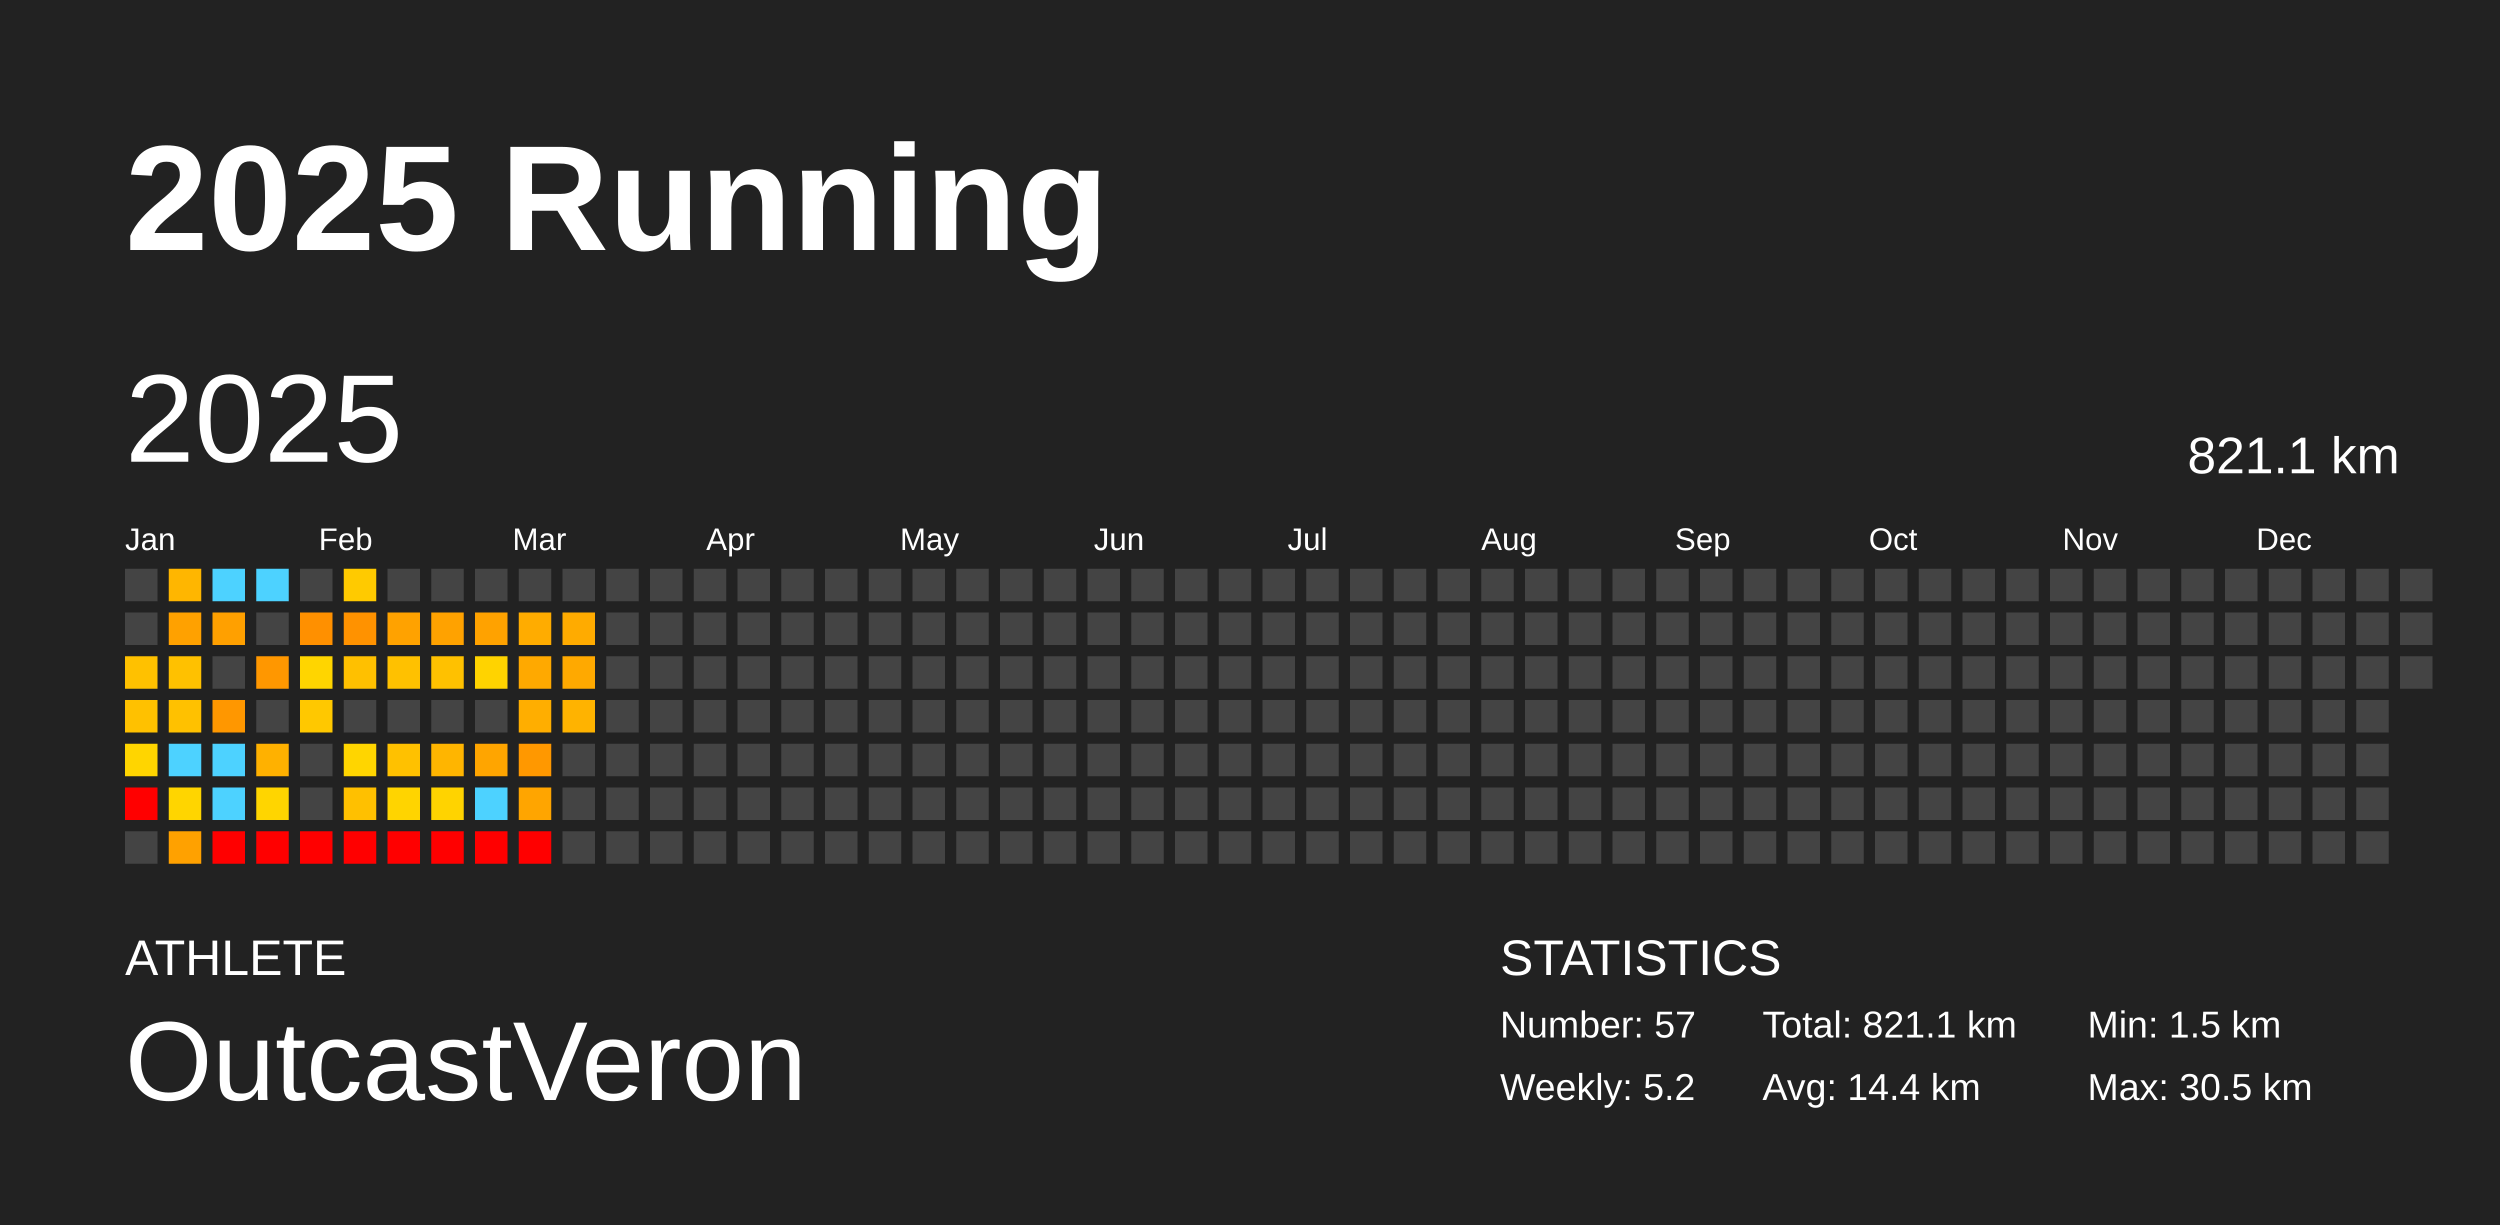
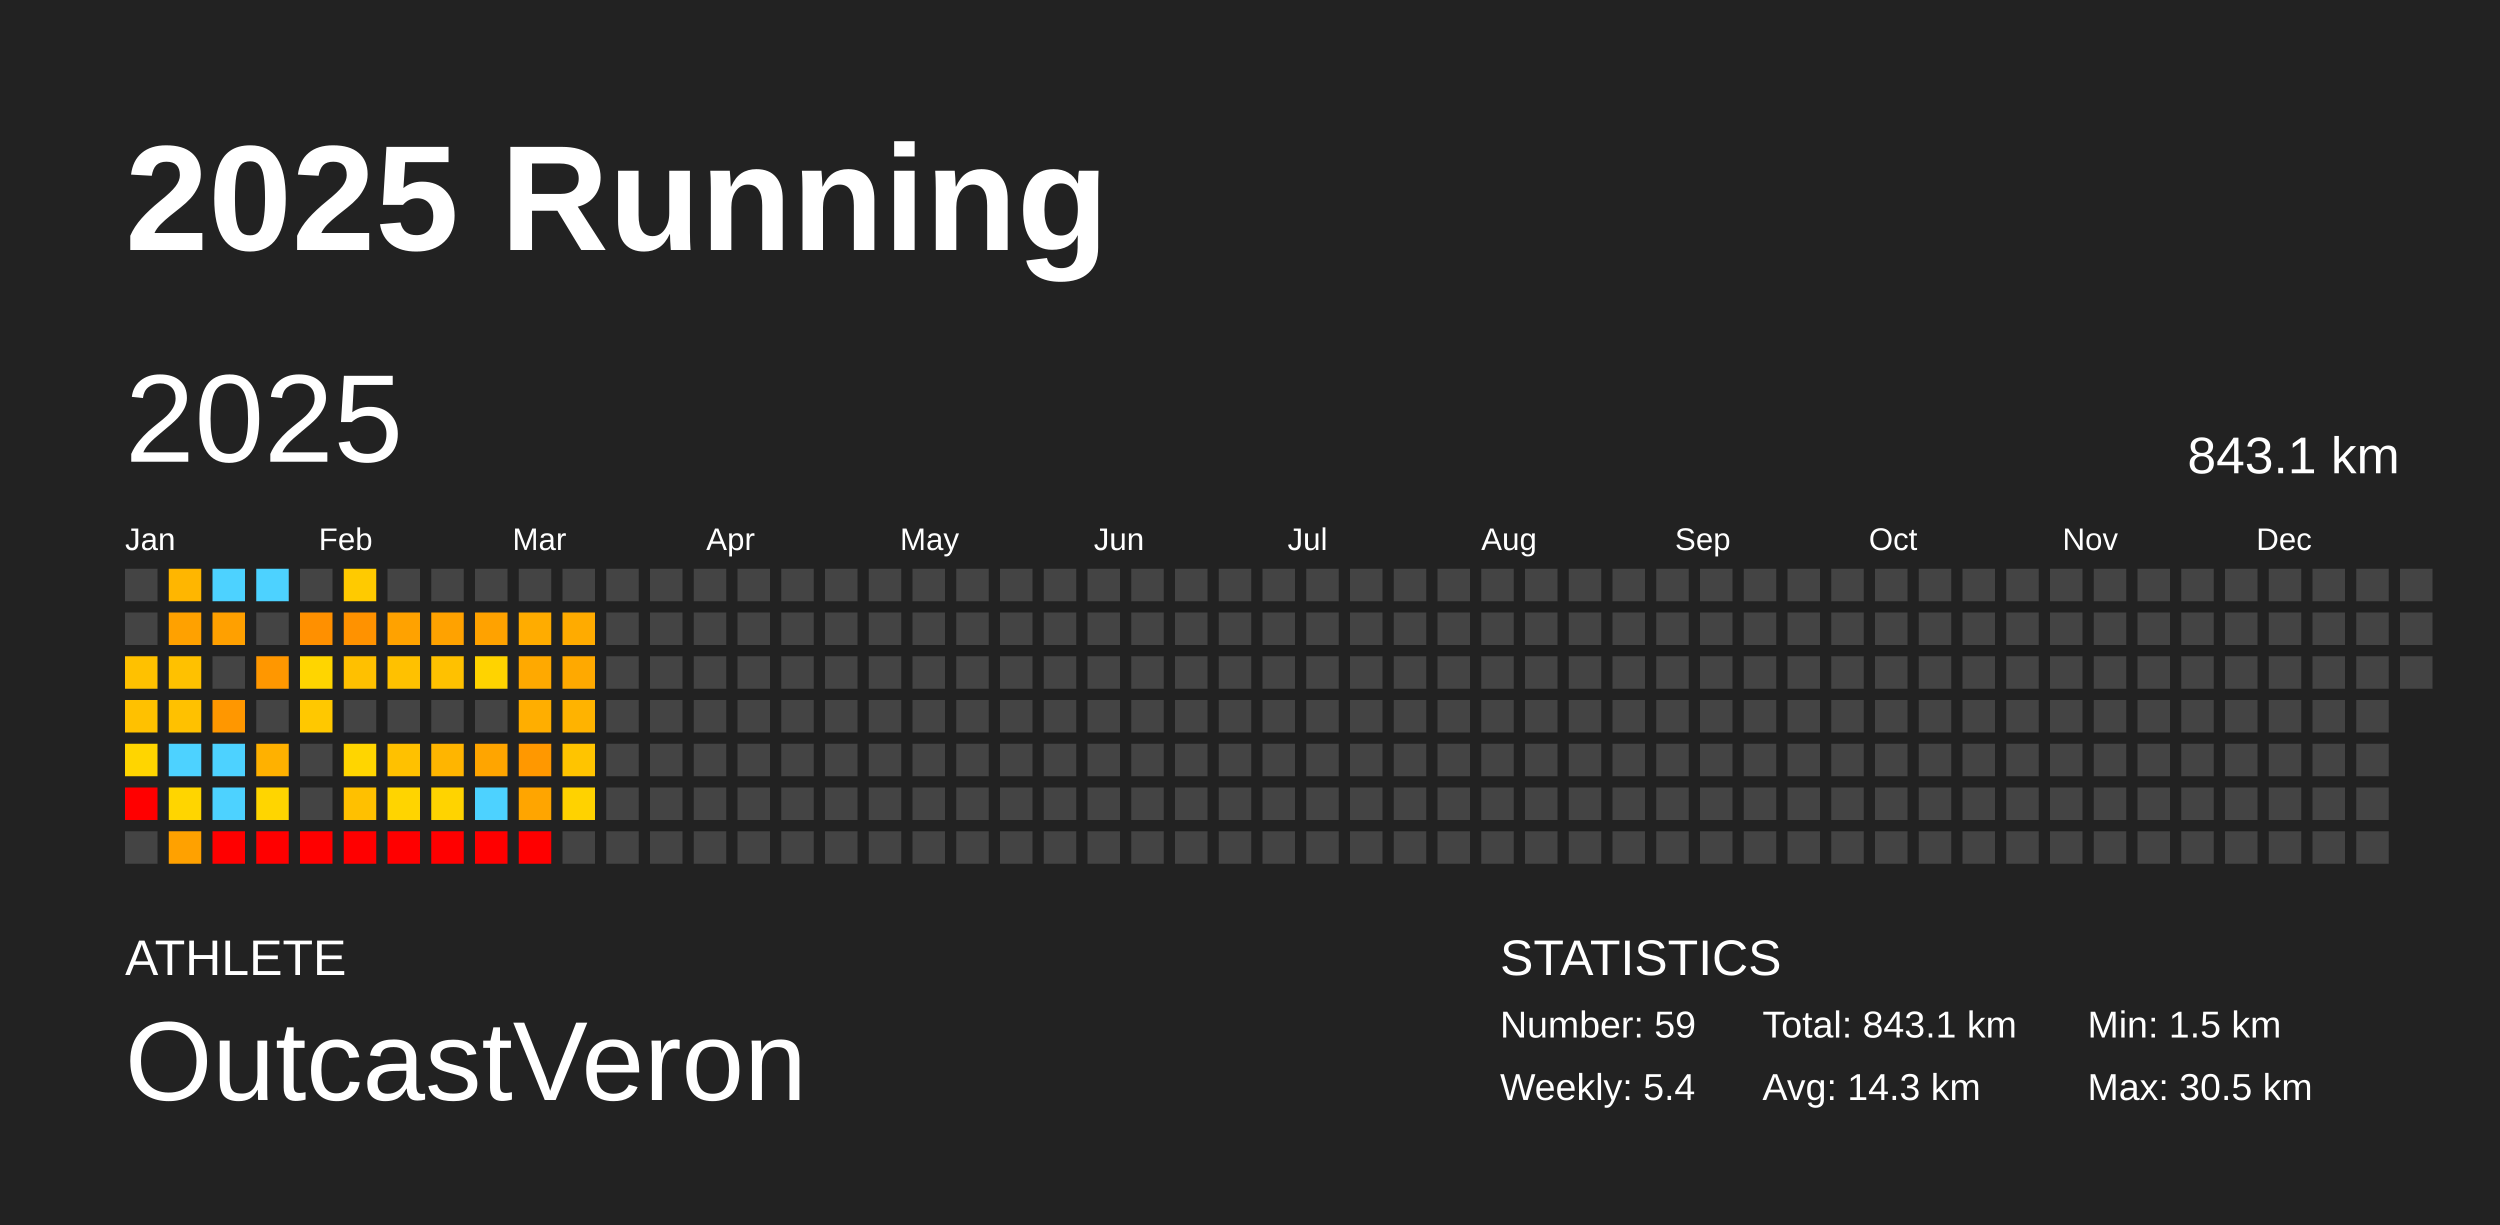
<svg xmlns="http://www.w3.org/2000/svg" baseProfile="full" height="98mm" version="1.1" viewBox="0,0,200,98" width="200mm">
  <defs />
  <rect fill="#222222" height="98" width="200" x="0" y="0" />
  <text fill="#FFFFFF" style="font-size:12px; font-family:Arial; font-weight:bold;" x="10" y="20">2025 Running</text>
  <text fill="#FFFFFF" style="font-size:4px; font-family:Arial" x="10" y="78">ATHLETE</text>
  <text fill="#FFFFFF" style="font-size:9px; font-family:Arial" x="10" y="88">OutcastVeron</text>
  <text fill="#FFFFFF" style="font-size:4px; font-family:Arial" x="120" y="78">STATISTICS</text>
-   <text fill="#FFFFFF" style="font-size:3px; font-family:Arial" x="120" y="83">Number: 57</text>
-   <text fill="#FFFFFF" style="font-size:3px; font-family:Arial" x="120" y="88">Weekly: 5.2</text>
-   <text fill="#FFFFFF" style="font-size:3px; font-family:Arial" x="141" y="83">Total: 821.1 km</text>
-   <text fill="#FFFFFF" style="font-size:3px; font-family:Arial" x="141" y="88">Avg: 14.4 km</text>
+   <text fill="#FFFFFF" style="font-size:3px; font-family:Arial" x="120" y="83">Number: 59</text>
+   <text fill="#FFFFFF" style="font-size:3px; font-family:Arial" x="120" y="88">Weekly: 5.4</text>
+   <text fill="#FFFFFF" style="font-size:3px; font-family:Arial" x="141" y="83">Total: 843.1 km</text>
+   <text fill="#FFFFFF" style="font-size:3px; font-family:Arial" x="141" y="88">Avg: 14.3 km</text>
  <text fill="#FFFFFF" style="font-size:3px; font-family:Arial" x="167" y="83">Min: 1.5 km</text>
  <text fill="#FFFFFF" style="font-size:3px; font-family:Arial" x="167" y="88">Max: 30.5 km</text>
  <text dominant-baseline="hanging" fill="#FFFFFF" style="font-size:10.0px; font-family:Arial;" x="10" y="30">2025</text>
-   <text dominant-baseline="hanging" fill="#FFFFFF" style="font-size:4.125px; font-family:Arial;" x="175" y="35">821.1 km</text>
+   <text dominant-baseline="hanging" fill="#FFFFFF" style="font-size:4.125px; font-family:Arial;" x="175" y="35">843.1 km</text>
  <text fill="#FFFFFF" style="font-size:2.5px; font-family:Arial" x="10.0" y="44">Jan</text>
  <text fill="#FFFFFF" style="font-size:2.5px; font-family:Arial" x="25.5" y="44">Feb</text>
  <text fill="#FFFFFF" style="font-size:2.5px; font-family:Arial" x="41.0" y="44">Mar</text>
  <text fill="#FFFFFF" style="font-size:2.5px; font-family:Arial" x="56.5" y="44">Apr</text>
  <text fill="#FFFFFF" style="font-size:2.5px; font-family:Arial" x="72.0" y="44">May</text>
  <text fill="#FFFFFF" style="font-size:2.5px; font-family:Arial" x="87.5" y="44">Jun</text>
  <text fill="#FFFFFF" style="font-size:2.5px; font-family:Arial" x="103.0" y="44">Jul</text>
  <text fill="#FFFFFF" style="font-size:2.5px; font-family:Arial" x="118.5" y="44">Aug</text>
  <text fill="#FFFFFF" style="font-size:2.5px; font-family:Arial" x="134.0" y="44">Sep</text>
  <text fill="#FFFFFF" style="font-size:2.5px; font-family:Arial" x="149.5" y="44">Oct</text>
  <text fill="#FFFFFF" style="font-size:2.5px; font-family:Arial" x="165.0" y="44">Nov</text>
  <text fill="#FFFFFF" style="font-size:2.5px; font-family:Arial" x="180.5" y="44">Dec</text>
  <rect fill="#444444" height="2.6" width="2.6" x="10.0" y="45.5" />
  <rect fill="#444444" height="2.6" width="2.6" x="10.0" y="49.0" />
  <rect fill="#ffc100" height="2.6" width="2.6" x="10.0" y="52.5" />
  <rect fill="#ffc100" height="2.6" width="2.6" x="10.0" y="56.0" />
  <rect fill="#ffd500" height="2.6" width="2.6" x="10.0" y="59.5" />
  <rect fill="red" height="2.6" width="2.6" x="10.0" y="63.0" />
  <rect fill="#444444" height="2.6" width="2.6" x="10.0" y="66.5" />
  <rect fill="#ffb600" height="2.6" width="2.6" x="13.5" y="45.5" />
  <rect fill="#ffa100" height="2.6" width="2.6" x="13.5" y="49.0" />
  <rect fill="#ffc100" height="2.6" width="2.6" x="13.5" y="52.5" />
  <rect fill="#ffc100" height="2.6" width="2.6" x="13.5" y="56.0" />
  <rect fill="#4dd2ff" height="2.6" width="2.6" x="13.5" y="59.5" />
  <rect fill="#ffd500" height="2.6" width="2.6" x="13.5" y="63.0" />
  <rect fill="#ffa100" height="2.6" width="2.6" x="13.5" y="66.5" />
  <rect fill="#4dd2ff" height="2.6" width="2.6" x="17.0" y="45.5" />
  <rect fill="#ffa000" height="2.6" width="2.6" x="17.0" y="49.0" />
  <rect fill="#444444" height="2.6" width="2.6" x="17.0" y="52.5" />
  <rect fill="#ff9700" height="2.6" width="2.6" x="17.0" y="56.0" />
  <rect fill="#4dd2ff" height="2.6" width="2.6" x="17.0" y="59.5" />
  <rect fill="#4dd2ff" height="2.6" width="2.6" x="17.0" y="63.0" />
  <rect fill="red" height="2.6" width="2.6" x="17.0" y="66.5" />
  <rect fill="#4dd2ff" height="2.6" width="2.6" x="20.5" y="45.5" />
  <rect fill="#444444" height="2.6" width="2.6" x="20.5" y="49.0" />
  <rect fill="#ff9700" height="2.6" width="2.6" x="20.5" y="52.5" />
  <rect fill="#444444" height="2.6" width="2.6" x="20.5" y="56.0" />
  <rect fill="#ffb100" height="2.6" width="2.6" x="20.5" y="59.5" />
  <rect fill="#ffd500" height="2.6" width="2.6" x="20.5" y="63.0" />
  <rect fill="red" height="2.6" width="2.6" x="20.5" y="66.5" />
  <rect fill="#444444" height="2.6" width="2.6" x="24.0" y="45.5" />
  <rect fill="#ff9000" height="2.6" width="2.6" x="24.0" y="49.0" />
  <rect fill="#ffd500" height="2.6" width="2.6" x="24.0" y="52.5" />
  <rect fill="#ffc800" height="2.6" width="2.6" x="24.0" y="56.0" />
  <rect fill="#444444" height="2.6" width="2.6" x="24.0" y="59.5" />
  <rect fill="#444444" height="2.6" width="2.6" x="24.0" y="63.0" />
  <rect fill="red" height="2.6" width="2.6" x="24.0" y="66.5" />
  <rect fill="#ffca00" height="2.6" width="2.6" x="27.5" y="45.5" />
  <rect fill="#ff9200" height="2.6" width="2.6" x="27.5" y="49.0" />
  <rect fill="#ffc000" height="2.6" width="2.6" x="27.5" y="52.5" />
  <rect fill="#444444" height="2.6" width="2.6" x="27.5" y="56.0" />
  <rect fill="#ffd500" height="2.6" width="2.6" x="27.5" y="59.5" />
  <rect fill="#ffc000" height="2.6" width="2.6" x="27.5" y="63.0" />
  <rect fill="red" height="2.6" width="2.6" x="27.5" y="66.5" />
  <rect fill="#444444" height="2.6" width="2.6" x="31.0" y="45.5" />
  <rect fill="#ffa200" height="2.6" width="2.6" x="31.0" y="49.0" />
  <rect fill="#ffc100" height="2.6" width="2.6" x="31.0" y="52.5" />
  <rect fill="#444444" height="2.6" width="2.6" x="31.0" y="56.0" />
  <rect fill="#ffc100" height="2.6" width="2.6" x="31.0" y="59.5" />
  <rect fill="#ffd400" height="2.6" width="2.6" x="31.0" y="63.0" />
  <rect fill="red" height="2.6" width="2.6" x="31.0" y="66.5" />
  <rect fill="#444444" height="2.6" width="2.6" x="34.5" y="45.5" />
  <rect fill="#ffa200" height="2.6" width="2.6" x="34.5" y="49.0" />
  <rect fill="#ffc100" height="2.6" width="2.6" x="34.5" y="52.5" />
  <rect fill="#444444" height="2.6" width="2.6" x="34.5" y="56.0" />
  <rect fill="#ffb500" height="2.6" width="2.6" x="34.5" y="59.5" />
  <rect fill="#ffd300" height="2.6" width="2.6" x="34.5" y="63.0" />
  <rect fill="red" height="2.6" width="2.6" x="34.5" y="66.5" />
  <rect fill="#444444" height="2.6" width="2.6" x="38.0" y="45.5" />
  <rect fill="#ffa200" height="2.6" width="2.6" x="38.0" y="49.0" />
  <rect fill="#ffd300" height="2.6" width="2.6" x="38.0" y="52.5" />
  <rect fill="#444444" height="2.6" width="2.6" x="38.0" y="56.0" />
  <rect fill="#ffa500" height="2.6" width="2.6" x="38.0" y="59.5" />
  <rect fill="#4dd2ff" height="2.6" width="2.6" x="38.0" y="63.0" />
  <rect fill="red" height="2.6" width="2.6" x="38.0" y="66.5" />
  <rect fill="#444444" height="2.6" width="2.6" x="41.5" y="45.5" />
  <rect fill="#ffac00" height="2.6" width="2.6" x="41.5" y="49.0" />
  <rect fill="#ffa900" height="2.6" width="2.6" x="41.5" y="52.5" />
  <rect fill="#ffae00" height="2.6" width="2.6" x="41.5" y="56.0" />
  <rect fill="#ff9800" height="2.6" width="2.6" x="41.5" y="59.5" />
  <rect fill="#ffa500" height="2.6" width="2.6" x="41.5" y="63.0" />
  <rect fill="red" height="2.6" width="2.6" x="41.5" y="66.5" />
  <rect fill="#444444" height="2.6" width="2.6" x="45.0" y="45.5" />
  <rect fill="#ffab00" height="2.6" width="2.6" x="45.0" y="49.0" />
  <rect fill="#ffa900" height="2.6" width="2.6" x="45.0" y="52.5" />
  <rect fill="#ffb300" height="2.6" width="2.6" x="45.0" y="56.0" />
-   <rect fill="#444444" height="2.6" width="2.6" x="45.0" y="59.5" />
-   <rect fill="#444444" height="2.6" width="2.6" x="45.0" y="63.0" />
+   <rect fill="#ffc400" height="2.6" width="2.6" x="45.0" y="59.5" />
+   <rect fill="#ffd200" height="2.6" width="2.6" x="45.0" y="63.0" />
  <rect fill="#444444" height="2.6" width="2.6" x="45.0" y="66.5" />
  <rect fill="#444444" height="2.6" width="2.6" x="48.5" y="45.5" />
  <rect fill="#444444" height="2.6" width="2.6" x="48.5" y="49.0" />
  <rect fill="#444444" height="2.6" width="2.6" x="48.5" y="52.5" />
  <rect fill="#444444" height="2.6" width="2.6" x="48.5" y="56.0" />
  <rect fill="#444444" height="2.6" width="2.6" x="48.5" y="59.5" />
  <rect fill="#444444" height="2.6" width="2.6" x="48.5" y="63.0" />
  <rect fill="#444444" height="2.6" width="2.6" x="48.5" y="66.5" />
  <rect fill="#444444" height="2.6" width="2.6" x="52.0" y="45.5" />
  <rect fill="#444444" height="2.6" width="2.6" x="52.0" y="49.0" />
  <rect fill="#444444" height="2.6" width="2.6" x="52.0" y="52.5" />
  <rect fill="#444444" height="2.6" width="2.6" x="52.0" y="56.0" />
  <rect fill="#444444" height="2.6" width="2.6" x="52.0" y="59.5" />
  <rect fill="#444444" height="2.6" width="2.6" x="52.0" y="63.0" />
  <rect fill="#444444" height="2.6" width="2.6" x="52.0" y="66.5" />
  <rect fill="#444444" height="2.6" width="2.6" x="55.5" y="45.5" />
  <rect fill="#444444" height="2.6" width="2.6" x="55.5" y="49.0" />
  <rect fill="#444444" height="2.6" width="2.6" x="55.5" y="52.5" />
  <rect fill="#444444" height="2.6" width="2.6" x="55.5" y="56.0" />
  <rect fill="#444444" height="2.6" width="2.6" x="55.5" y="59.5" />
  <rect fill="#444444" height="2.6" width="2.6" x="55.5" y="63.0" />
  <rect fill="#444444" height="2.6" width="2.6" x="55.5" y="66.5" />
  <rect fill="#444444" height="2.6" width="2.6" x="59.0" y="45.5" />
  <rect fill="#444444" height="2.6" width="2.6" x="59.0" y="49.0" />
  <rect fill="#444444" height="2.6" width="2.6" x="59.0" y="52.5" />
  <rect fill="#444444" height="2.6" width="2.6" x="59.0" y="56.0" />
  <rect fill="#444444" height="2.6" width="2.6" x="59.0" y="59.5" />
  <rect fill="#444444" height="2.6" width="2.6" x="59.0" y="63.0" />
  <rect fill="#444444" height="2.6" width="2.6" x="59.0" y="66.5" />
  <rect fill="#444444" height="2.6" width="2.6" x="62.5" y="45.5" />
  <rect fill="#444444" height="2.6" width="2.6" x="62.5" y="49.0" />
  <rect fill="#444444" height="2.6" width="2.6" x="62.5" y="52.5" />
  <rect fill="#444444" height="2.6" width="2.6" x="62.5" y="56.0" />
  <rect fill="#444444" height="2.6" width="2.6" x="62.5" y="59.5" />
  <rect fill="#444444" height="2.6" width="2.6" x="62.5" y="63.0" />
  <rect fill="#444444" height="2.6" width="2.6" x="62.5" y="66.5" />
  <rect fill="#444444" height="2.6" width="2.6" x="66.0" y="45.5" />
  <rect fill="#444444" height="2.6" width="2.6" x="66.0" y="49.0" />
  <rect fill="#444444" height="2.6" width="2.6" x="66.0" y="52.5" />
  <rect fill="#444444" height="2.6" width="2.6" x="66.0" y="56.0" />
  <rect fill="#444444" height="2.6" width="2.6" x="66.0" y="59.5" />
  <rect fill="#444444" height="2.6" width="2.6" x="66.0" y="63.0" />
  <rect fill="#444444" height="2.6" width="2.6" x="66.0" y="66.5" />
  <rect fill="#444444" height="2.6" width="2.6" x="69.5" y="45.5" />
  <rect fill="#444444" height="2.6" width="2.6" x="69.5" y="49.0" />
  <rect fill="#444444" height="2.6" width="2.6" x="69.5" y="52.5" />
  <rect fill="#444444" height="2.6" width="2.6" x="69.5" y="56.0" />
  <rect fill="#444444" height="2.6" width="2.6" x="69.5" y="59.5" />
  <rect fill="#444444" height="2.6" width="2.6" x="69.5" y="63.0" />
  <rect fill="#444444" height="2.6" width="2.6" x="69.5" y="66.5" />
  <rect fill="#444444" height="2.6" width="2.6" x="73.0" y="45.5" />
  <rect fill="#444444" height="2.6" width="2.6" x="73.0" y="49.0" />
  <rect fill="#444444" height="2.6" width="2.6" x="73.0" y="52.5" />
  <rect fill="#444444" height="2.6" width="2.6" x="73.0" y="56.0" />
  <rect fill="#444444" height="2.6" width="2.6" x="73.0" y="59.5" />
  <rect fill="#444444" height="2.6" width="2.6" x="73.0" y="63.0" />
  <rect fill="#444444" height="2.6" width="2.6" x="73.0" y="66.5" />
  <rect fill="#444444" height="2.6" width="2.6" x="76.5" y="45.5" />
  <rect fill="#444444" height="2.6" width="2.6" x="76.5" y="49.0" />
  <rect fill="#444444" height="2.6" width="2.6" x="76.5" y="52.5" />
  <rect fill="#444444" height="2.6" width="2.6" x="76.5" y="56.0" />
  <rect fill="#444444" height="2.6" width="2.6" x="76.5" y="59.5" />
  <rect fill="#444444" height="2.6" width="2.6" x="76.5" y="63.0" />
  <rect fill="#444444" height="2.6" width="2.6" x="76.5" y="66.5" />
  <rect fill="#444444" height="2.6" width="2.6" x="80.0" y="45.5" />
  <rect fill="#444444" height="2.6" width="2.6" x="80.0" y="49.0" />
  <rect fill="#444444" height="2.6" width="2.6" x="80.0" y="52.5" />
  <rect fill="#444444" height="2.6" width="2.6" x="80.0" y="56.0" />
  <rect fill="#444444" height="2.6" width="2.6" x="80.0" y="59.5" />
  <rect fill="#444444" height="2.6" width="2.6" x="80.0" y="63.0" />
  <rect fill="#444444" height="2.6" width="2.6" x="80.0" y="66.5" />
  <rect fill="#444444" height="2.6" width="2.6" x="83.5" y="45.5" />
  <rect fill="#444444" height="2.6" width="2.6" x="83.5" y="49.0" />
  <rect fill="#444444" height="2.6" width="2.6" x="83.5" y="52.5" />
  <rect fill="#444444" height="2.6" width="2.6" x="83.5" y="56.0" />
  <rect fill="#444444" height="2.6" width="2.6" x="83.5" y="59.5" />
  <rect fill="#444444" height="2.6" width="2.6" x="83.5" y="63.0" />
  <rect fill="#444444" height="2.6" width="2.6" x="83.5" y="66.5" />
  <rect fill="#444444" height="2.6" width="2.6" x="87.0" y="45.5" />
  <rect fill="#444444" height="2.6" width="2.6" x="87.0" y="49.0" />
  <rect fill="#444444" height="2.6" width="2.6" x="87.0" y="52.5" />
  <rect fill="#444444" height="2.6" width="2.6" x="87.0" y="56.0" />
  <rect fill="#444444" height="2.6" width="2.6" x="87.0" y="59.5" />
  <rect fill="#444444" height="2.6" width="2.6" x="87.0" y="63.0" />
  <rect fill="#444444" height="2.6" width="2.6" x="87.0" y="66.5" />
  <rect fill="#444444" height="2.6" width="2.6" x="90.5" y="45.5" />
  <rect fill="#444444" height="2.6" width="2.6" x="90.5" y="49.0" />
  <rect fill="#444444" height="2.6" width="2.6" x="90.5" y="52.5" />
  <rect fill="#444444" height="2.6" width="2.6" x="90.5" y="56.0" />
  <rect fill="#444444" height="2.6" width="2.6" x="90.5" y="59.5" />
  <rect fill="#444444" height="2.6" width="2.6" x="90.5" y="63.0" />
  <rect fill="#444444" height="2.6" width="2.6" x="90.5" y="66.5" />
  <rect fill="#444444" height="2.6" width="2.6" x="94.0" y="45.5" />
  <rect fill="#444444" height="2.6" width="2.6" x="94.0" y="49.0" />
  <rect fill="#444444" height="2.6" width="2.6" x="94.0" y="52.5" />
  <rect fill="#444444" height="2.6" width="2.6" x="94.0" y="56.0" />
  <rect fill="#444444" height="2.6" width="2.6" x="94.0" y="59.5" />
  <rect fill="#444444" height="2.6" width="2.6" x="94.0" y="63.0" />
  <rect fill="#444444" height="2.6" width="2.6" x="94.0" y="66.5" />
  <rect fill="#444444" height="2.6" width="2.6" x="97.5" y="45.5" />
  <rect fill="#444444" height="2.6" width="2.6" x="97.5" y="49.0" />
  <rect fill="#444444" height="2.6" width="2.6" x="97.5" y="52.5" />
  <rect fill="#444444" height="2.6" width="2.6" x="97.5" y="56.0" />
  <rect fill="#444444" height="2.6" width="2.6" x="97.5" y="59.5" />
  <rect fill="#444444" height="2.6" width="2.6" x="97.5" y="63.0" />
  <rect fill="#444444" height="2.6" width="2.6" x="97.5" y="66.5" />
  <rect fill="#444444" height="2.6" width="2.6" x="101.0" y="45.5" />
  <rect fill="#444444" height="2.6" width="2.6" x="101.0" y="49.0" />
  <rect fill="#444444" height="2.6" width="2.6" x="101.0" y="52.5" />
  <rect fill="#444444" height="2.6" width="2.6" x="101.0" y="56.0" />
  <rect fill="#444444" height="2.6" width="2.6" x="101.0" y="59.5" />
  <rect fill="#444444" height="2.6" width="2.6" x="101.0" y="63.0" />
  <rect fill="#444444" height="2.6" width="2.6" x="101.0" y="66.5" />
  <rect fill="#444444" height="2.6" width="2.6" x="104.5" y="45.5" />
  <rect fill="#444444" height="2.6" width="2.6" x="104.5" y="49.0" />
  <rect fill="#444444" height="2.6" width="2.6" x="104.5" y="52.5" />
  <rect fill="#444444" height="2.6" width="2.6" x="104.5" y="56.0" />
  <rect fill="#444444" height="2.6" width="2.6" x="104.5" y="59.5" />
  <rect fill="#444444" height="2.6" width="2.6" x="104.5" y="63.0" />
  <rect fill="#444444" height="2.6" width="2.6" x="104.5" y="66.5" />
  <rect fill="#444444" height="2.6" width="2.6" x="108.0" y="45.5" />
  <rect fill="#444444" height="2.6" width="2.6" x="108.0" y="49.0" />
  <rect fill="#444444" height="2.6" width="2.6" x="108.0" y="52.5" />
  <rect fill="#444444" height="2.6" width="2.6" x="108.0" y="56.0" />
  <rect fill="#444444" height="2.6" width="2.6" x="108.0" y="59.5" />
  <rect fill="#444444" height="2.6" width="2.6" x="108.0" y="63.0" />
  <rect fill="#444444" height="2.6" width="2.6" x="108.0" y="66.5" />
  <rect fill="#444444" height="2.6" width="2.6" x="111.5" y="45.5" />
  <rect fill="#444444" height="2.6" width="2.6" x="111.5" y="49.0" />
  <rect fill="#444444" height="2.6" width="2.6" x="111.5" y="52.5" />
  <rect fill="#444444" height="2.6" width="2.6" x="111.5" y="56.0" />
  <rect fill="#444444" height="2.6" width="2.6" x="111.5" y="59.5" />
  <rect fill="#444444" height="2.6" width="2.6" x="111.5" y="63.0" />
  <rect fill="#444444" height="2.6" width="2.6" x="111.5" y="66.5" />
  <rect fill="#444444" height="2.6" width="2.6" x="115.0" y="45.5" />
  <rect fill="#444444" height="2.6" width="2.6" x="115.0" y="49.0" />
  <rect fill="#444444" height="2.6" width="2.6" x="115.0" y="52.5" />
  <rect fill="#444444" height="2.6" width="2.6" x="115.0" y="56.0" />
  <rect fill="#444444" height="2.6" width="2.6" x="115.0" y="59.5" />
  <rect fill="#444444" height="2.6" width="2.6" x="115.0" y="63.0" />
  <rect fill="#444444" height="2.6" width="2.6" x="115.0" y="66.5" />
  <rect fill="#444444" height="2.6" width="2.6" x="118.5" y="45.5" />
  <rect fill="#444444" height="2.6" width="2.6" x="118.5" y="49.0" />
  <rect fill="#444444" height="2.6" width="2.6" x="118.5" y="52.5" />
  <rect fill="#444444" height="2.6" width="2.6" x="118.5" y="56.0" />
  <rect fill="#444444" height="2.6" width="2.6" x="118.5" y="59.5" />
  <rect fill="#444444" height="2.6" width="2.6" x="118.5" y="63.0" />
  <rect fill="#444444" height="2.6" width="2.6" x="118.5" y="66.5" />
  <rect fill="#444444" height="2.6" width="2.6" x="122.0" y="45.5" />
  <rect fill="#444444" height="2.6" width="2.6" x="122.0" y="49.0" />
  <rect fill="#444444" height="2.6" width="2.6" x="122.0" y="52.5" />
  <rect fill="#444444" height="2.6" width="2.6" x="122.0" y="56.0" />
  <rect fill="#444444" height="2.6" width="2.6" x="122.0" y="59.5" />
  <rect fill="#444444" height="2.6" width="2.6" x="122.0" y="63.0" />
  <rect fill="#444444" height="2.6" width="2.6" x="122.0" y="66.5" />
  <rect fill="#444444" height="2.6" width="2.6" x="125.5" y="45.5" />
  <rect fill="#444444" height="2.6" width="2.6" x="125.5" y="49.0" />
  <rect fill="#444444" height="2.6" width="2.6" x="125.5" y="52.5" />
  <rect fill="#444444" height="2.6" width="2.6" x="125.5" y="56.0" />
  <rect fill="#444444" height="2.6" width="2.6" x="125.5" y="59.5" />
  <rect fill="#444444" height="2.6" width="2.6" x="125.5" y="63.0" />
  <rect fill="#444444" height="2.6" width="2.6" x="125.5" y="66.5" />
  <rect fill="#444444" height="2.6" width="2.6" x="129.0" y="45.5" />
  <rect fill="#444444" height="2.6" width="2.6" x="129.0" y="49.0" />
  <rect fill="#444444" height="2.6" width="2.6" x="129.0" y="52.5" />
  <rect fill="#444444" height="2.6" width="2.6" x="129.0" y="56.0" />
  <rect fill="#444444" height="2.6" width="2.6" x="129.0" y="59.5" />
  <rect fill="#444444" height="2.6" width="2.6" x="129.0" y="63.0" />
  <rect fill="#444444" height="2.6" width="2.6" x="129.0" y="66.5" />
  <rect fill="#444444" height="2.6" width="2.6" x="132.5" y="45.5" />
  <rect fill="#444444" height="2.6" width="2.6" x="132.5" y="49.0" />
  <rect fill="#444444" height="2.6" width="2.6" x="132.5" y="52.5" />
  <rect fill="#444444" height="2.6" width="2.6" x="132.5" y="56.0" />
  <rect fill="#444444" height="2.6" width="2.6" x="132.5" y="59.5" />
  <rect fill="#444444" height="2.6" width="2.6" x="132.5" y="63.0" />
  <rect fill="#444444" height="2.6" width="2.6" x="132.5" y="66.5" />
  <rect fill="#444444" height="2.6" width="2.6" x="136.0" y="45.5" />
  <rect fill="#444444" height="2.6" width="2.6" x="136.0" y="49.0" />
  <rect fill="#444444" height="2.6" width="2.6" x="136.0" y="52.5" />
  <rect fill="#444444" height="2.6" width="2.6" x="136.0" y="56.0" />
  <rect fill="#444444" height="2.6" width="2.6" x="136.0" y="59.5" />
  <rect fill="#444444" height="2.6" width="2.6" x="136.0" y="63.0" />
  <rect fill="#444444" height="2.6" width="2.6" x="136.0" y="66.5" />
  <rect fill="#444444" height="2.6" width="2.6" x="139.5" y="45.5" />
  <rect fill="#444444" height="2.6" width="2.6" x="139.5" y="49.0" />
  <rect fill="#444444" height="2.6" width="2.6" x="139.5" y="52.5" />
  <rect fill="#444444" height="2.6" width="2.6" x="139.5" y="56.0" />
  <rect fill="#444444" height="2.6" width="2.6" x="139.5" y="59.5" />
  <rect fill="#444444" height="2.6" width="2.6" x="139.5" y="63.0" />
  <rect fill="#444444" height="2.6" width="2.6" x="139.5" y="66.5" />
  <rect fill="#444444" height="2.6" width="2.6" x="143.0" y="45.5" />
  <rect fill="#444444" height="2.6" width="2.6" x="143.0" y="49.0" />
  <rect fill="#444444" height="2.6" width="2.6" x="143.0" y="52.5" />
  <rect fill="#444444" height="2.6" width="2.6" x="143.0" y="56.0" />
  <rect fill="#444444" height="2.6" width="2.6" x="143.0" y="59.5" />
  <rect fill="#444444" height="2.6" width="2.6" x="143.0" y="63.0" />
  <rect fill="#444444" height="2.6" width="2.6" x="143.0" y="66.5" />
  <rect fill="#444444" height="2.6" width="2.6" x="146.5" y="45.5" />
  <rect fill="#444444" height="2.6" width="2.6" x="146.5" y="49.0" />
  <rect fill="#444444" height="2.6" width="2.6" x="146.5" y="52.5" />
  <rect fill="#444444" height="2.6" width="2.6" x="146.5" y="56.0" />
  <rect fill="#444444" height="2.6" width="2.6" x="146.5" y="59.5" />
  <rect fill="#444444" height="2.6" width="2.6" x="146.5" y="63.0" />
  <rect fill="#444444" height="2.6" width="2.6" x="146.5" y="66.5" />
  <rect fill="#444444" height="2.6" width="2.6" x="150.0" y="45.5" />
  <rect fill="#444444" height="2.6" width="2.6" x="150.0" y="49.0" />
  <rect fill="#444444" height="2.6" width="2.6" x="150.0" y="52.5" />
  <rect fill="#444444" height="2.6" width="2.6" x="150.0" y="56.0" />
  <rect fill="#444444" height="2.6" width="2.6" x="150.0" y="59.5" />
  <rect fill="#444444" height="2.6" width="2.6" x="150.0" y="63.0" />
  <rect fill="#444444" height="2.6" width="2.6" x="150.0" y="66.5" />
  <rect fill="#444444" height="2.6" width="2.6" x="153.5" y="45.5" />
  <rect fill="#444444" height="2.6" width="2.6" x="153.5" y="49.0" />
  <rect fill="#444444" height="2.6" width="2.6" x="153.5" y="52.5" />
  <rect fill="#444444" height="2.6" width="2.6" x="153.5" y="56.0" />
  <rect fill="#444444" height="2.6" width="2.6" x="153.5" y="59.5" />
  <rect fill="#444444" height="2.6" width="2.6" x="153.5" y="63.0" />
  <rect fill="#444444" height="2.6" width="2.6" x="153.5" y="66.5" />
  <rect fill="#444444" height="2.6" width="2.6" x="157.0" y="45.5" />
  <rect fill="#444444" height="2.6" width="2.6" x="157.0" y="49.0" />
  <rect fill="#444444" height="2.6" width="2.6" x="157.0" y="52.5" />
  <rect fill="#444444" height="2.6" width="2.6" x="157.0" y="56.0" />
  <rect fill="#444444" height="2.6" width="2.6" x="157.0" y="59.5" />
  <rect fill="#444444" height="2.6" width="2.6" x="157.0" y="63.0" />
  <rect fill="#444444" height="2.6" width="2.6" x="157.0" y="66.5" />
  <rect fill="#444444" height="2.6" width="2.6" x="160.5" y="45.5" />
  <rect fill="#444444" height="2.6" width="2.6" x="160.5" y="49.0" />
  <rect fill="#444444" height="2.6" width="2.6" x="160.5" y="52.5" />
  <rect fill="#444444" height="2.6" width="2.6" x="160.5" y="56.0" />
  <rect fill="#444444" height="2.6" width="2.6" x="160.5" y="59.5" />
  <rect fill="#444444" height="2.6" width="2.6" x="160.5" y="63.0" />
  <rect fill="#444444" height="2.6" width="2.6" x="160.5" y="66.5" />
  <rect fill="#444444" height="2.6" width="2.6" x="164.0" y="45.5" />
  <rect fill="#444444" height="2.6" width="2.6" x="164.0" y="49.0" />
  <rect fill="#444444" height="2.6" width="2.6" x="164.0" y="52.5" />
  <rect fill="#444444" height="2.6" width="2.6" x="164.0" y="56.0" />
  <rect fill="#444444" height="2.6" width="2.6" x="164.0" y="59.5" />
  <rect fill="#444444" height="2.6" width="2.6" x="164.0" y="63.0" />
  <rect fill="#444444" height="2.6" width="2.6" x="164.0" y="66.5" />
  <rect fill="#444444" height="2.6" width="2.6" x="167.5" y="45.5" />
  <rect fill="#444444" height="2.6" width="2.6" x="167.5" y="49.0" />
  <rect fill="#444444" height="2.6" width="2.6" x="167.5" y="52.5" />
  <rect fill="#444444" height="2.6" width="2.6" x="167.5" y="56.0" />
  <rect fill="#444444" height="2.6" width="2.6" x="167.5" y="59.5" />
  <rect fill="#444444" height="2.6" width="2.6" x="167.5" y="63.0" />
  <rect fill="#444444" height="2.6" width="2.6" x="167.5" y="66.5" />
  <rect fill="#444444" height="2.6" width="2.6" x="171.0" y="45.5" />
  <rect fill="#444444" height="2.6" width="2.6" x="171.0" y="49.0" />
  <rect fill="#444444" height="2.6" width="2.6" x="171.0" y="52.5" />
  <rect fill="#444444" height="2.6" width="2.6" x="171.0" y="56.0" />
  <rect fill="#444444" height="2.6" width="2.6" x="171.0" y="59.5" />
  <rect fill="#444444" height="2.6" width="2.6" x="171.0" y="63.0" />
  <rect fill="#444444" height="2.6" width="2.6" x="171.0" y="66.5" />
  <rect fill="#444444" height="2.6" width="2.6" x="174.5" y="45.5" />
  <rect fill="#444444" height="2.6" width="2.6" x="174.5" y="49.0" />
  <rect fill="#444444" height="2.6" width="2.6" x="174.5" y="52.5" />
  <rect fill="#444444" height="2.6" width="2.6" x="174.5" y="56.0" />
  <rect fill="#444444" height="2.6" width="2.6" x="174.5" y="59.5" />
  <rect fill="#444444" height="2.6" width="2.6" x="174.5" y="63.0" />
  <rect fill="#444444" height="2.6" width="2.6" x="174.5" y="66.5" />
  <rect fill="#444444" height="2.6" width="2.6" x="178.0" y="45.5" />
  <rect fill="#444444" height="2.6" width="2.6" x="178.0" y="49.0" />
  <rect fill="#444444" height="2.6" width="2.6" x="178.0" y="52.5" />
  <rect fill="#444444" height="2.6" width="2.6" x="178.0" y="56.0" />
  <rect fill="#444444" height="2.6" width="2.6" x="178.0" y="59.5" />
  <rect fill="#444444" height="2.6" width="2.6" x="178.0" y="63.0" />
  <rect fill="#444444" height="2.6" width="2.6" x="178.0" y="66.5" />
  <rect fill="#444444" height="2.6" width="2.6" x="181.5" y="45.5" />
  <rect fill="#444444" height="2.6" width="2.6" x="181.5" y="49.0" />
  <rect fill="#444444" height="2.6" width="2.6" x="181.5" y="52.5" />
  <rect fill="#444444" height="2.6" width="2.6" x="181.5" y="56.0" />
  <rect fill="#444444" height="2.6" width="2.6" x="181.5" y="59.5" />
  <rect fill="#444444" height="2.6" width="2.6" x="181.5" y="63.0" />
  <rect fill="#444444" height="2.6" width="2.6" x="181.5" y="66.5" />
  <rect fill="#444444" height="2.6" width="2.6" x="185.0" y="45.5" />
  <rect fill="#444444" height="2.6" width="2.6" x="185.0" y="49.0" />
  <rect fill="#444444" height="2.6" width="2.6" x="185.0" y="52.5" />
  <rect fill="#444444" height="2.6" width="2.6" x="185.0" y="56.0" />
  <rect fill="#444444" height="2.6" width="2.6" x="185.0" y="59.5" />
  <rect fill="#444444" height="2.6" width="2.6" x="185.0" y="63.0" />
  <rect fill="#444444" height="2.6" width="2.6" x="185.0" y="66.5" />
  <rect fill="#444444" height="2.6" width="2.6" x="188.5" y="45.5" />
  <rect fill="#444444" height="2.6" width="2.6" x="188.5" y="49.0" />
  <rect fill="#444444" height="2.6" width="2.6" x="188.5" y="52.5" />
  <rect fill="#444444" height="2.6" width="2.6" x="188.5" y="56.0" />
  <rect fill="#444444" height="2.6" width="2.6" x="188.5" y="59.5" />
  <rect fill="#444444" height="2.6" width="2.6" x="188.5" y="63.0" />
  <rect fill="#444444" height="2.6" width="2.6" x="188.5" y="66.5" />
  <rect fill="#444444" height="2.6" width="2.6" x="192.0" y="45.5" />
  <rect fill="#444444" height="2.6" width="2.6" x="192.0" y="49.0" />
  <rect fill="#444444" height="2.6" width="2.6" x="192.0" y="52.5" />
</svg>
